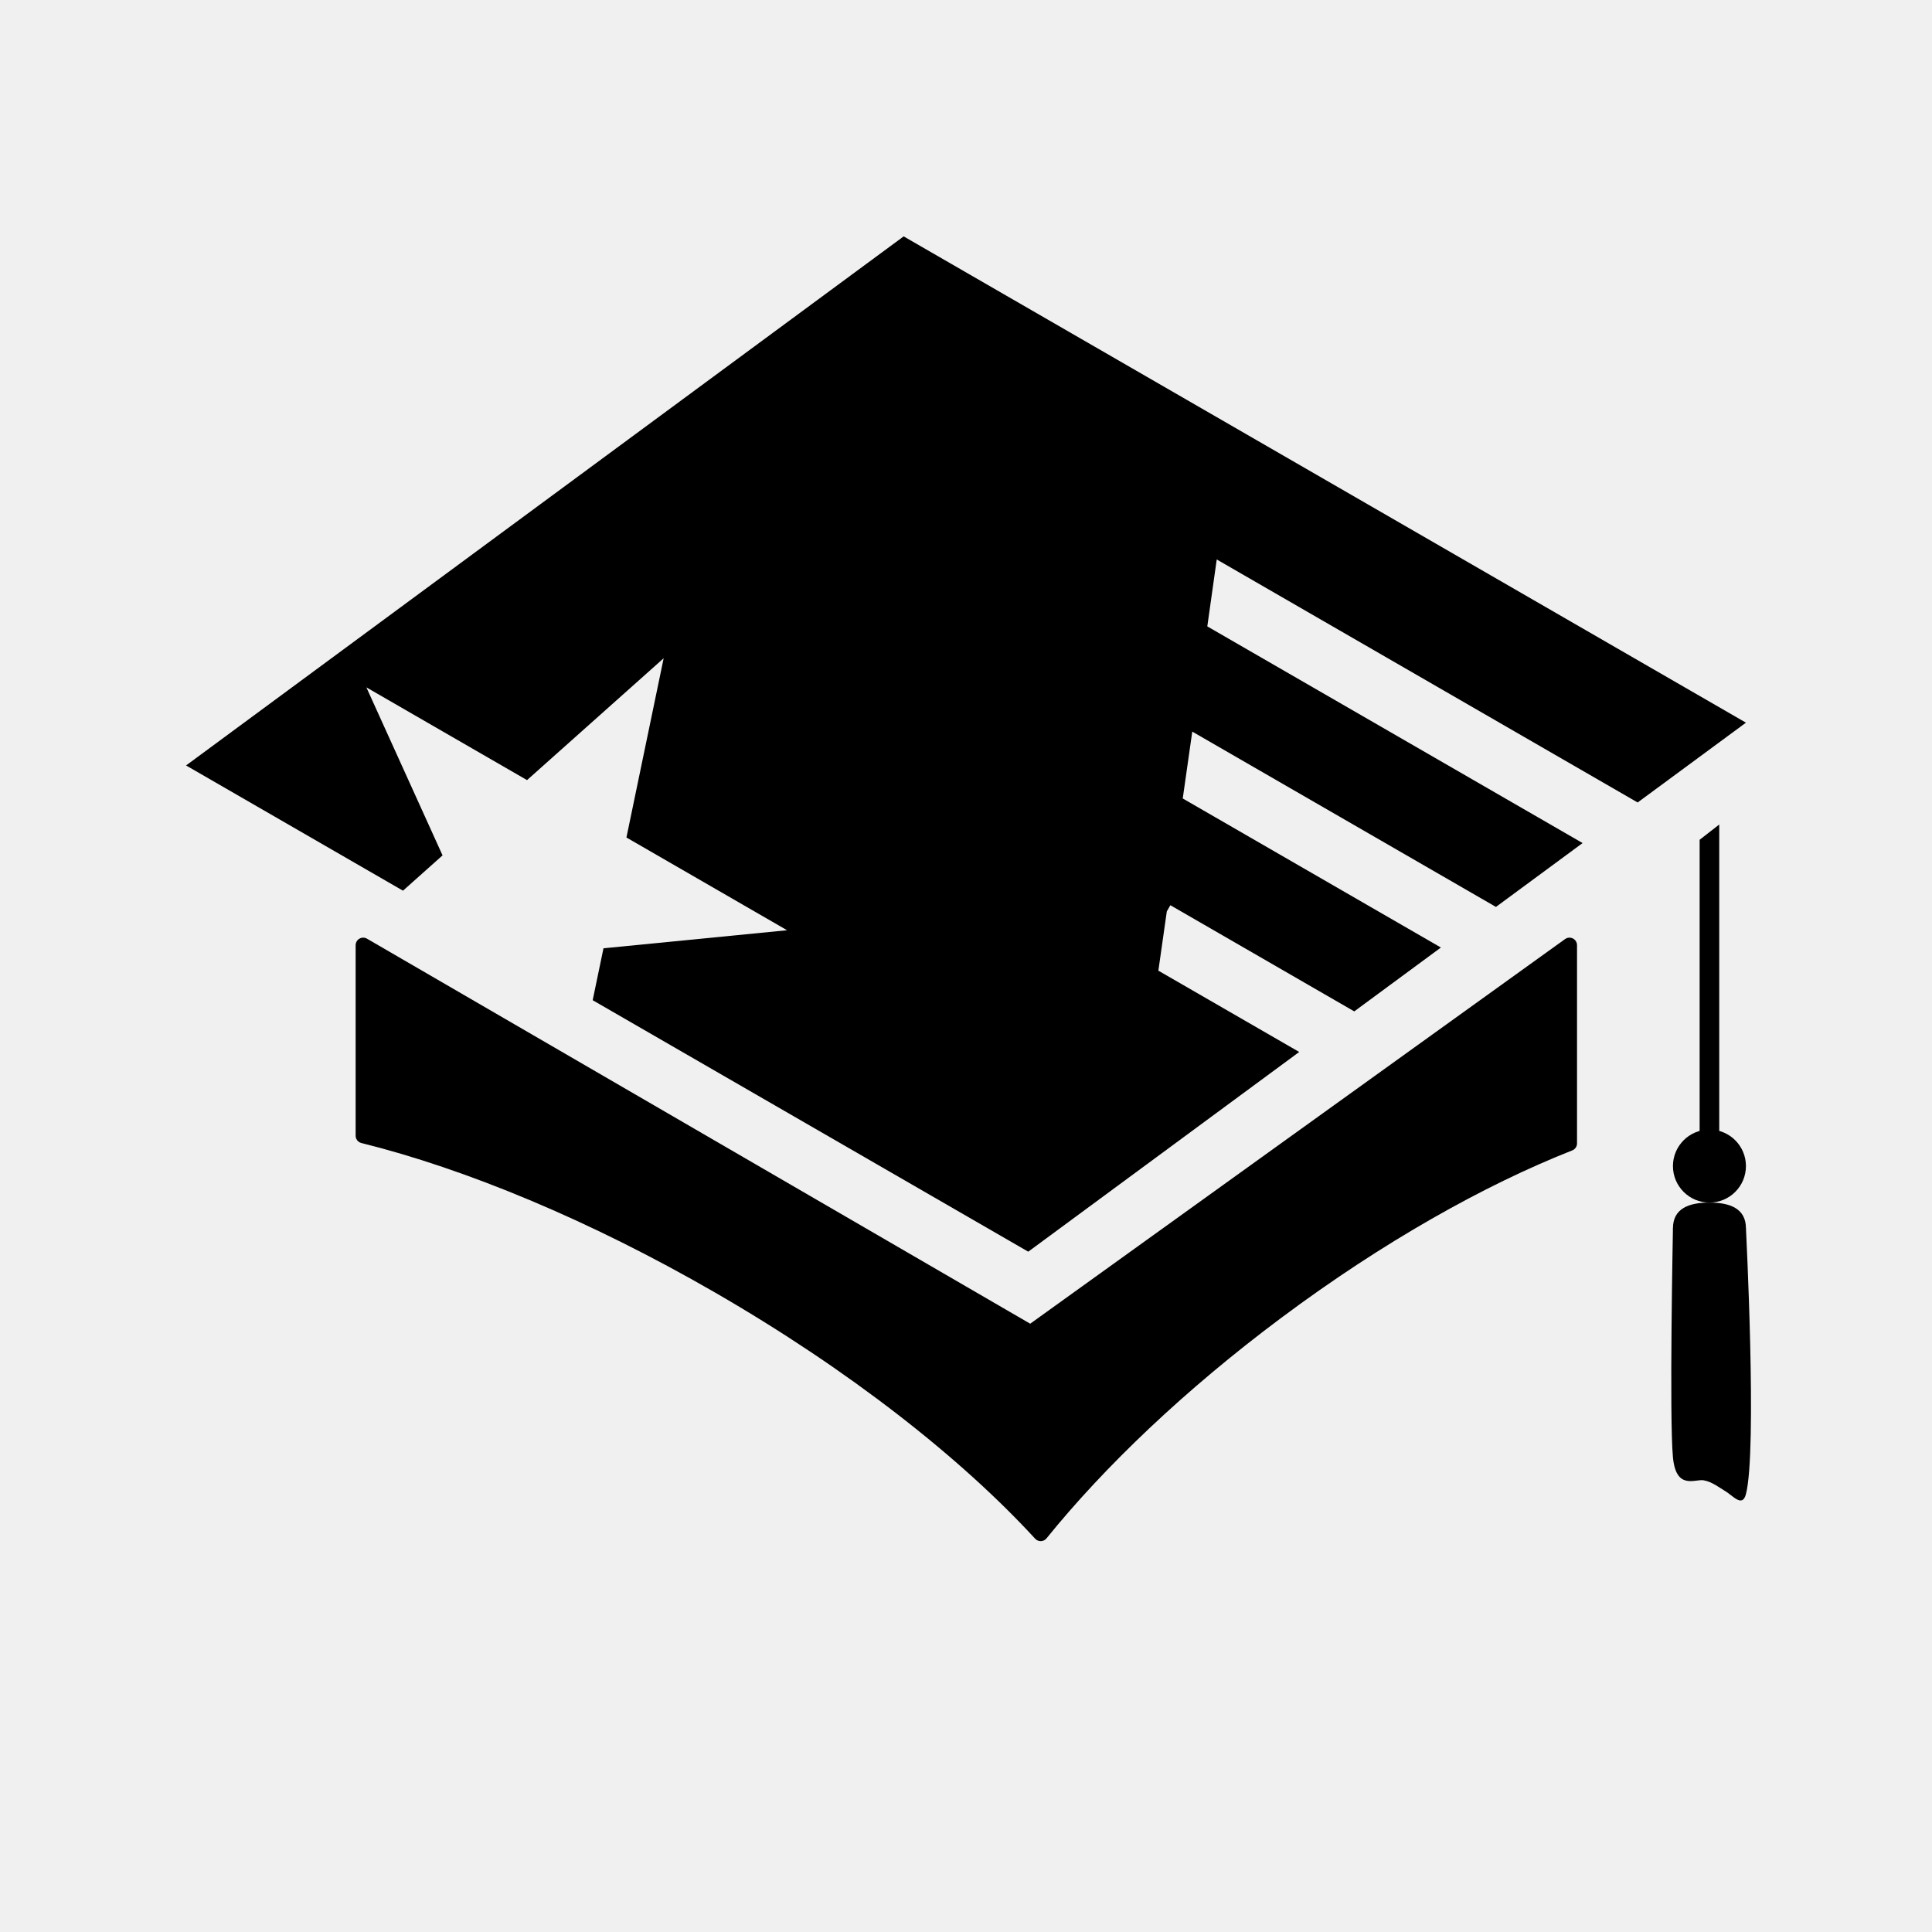
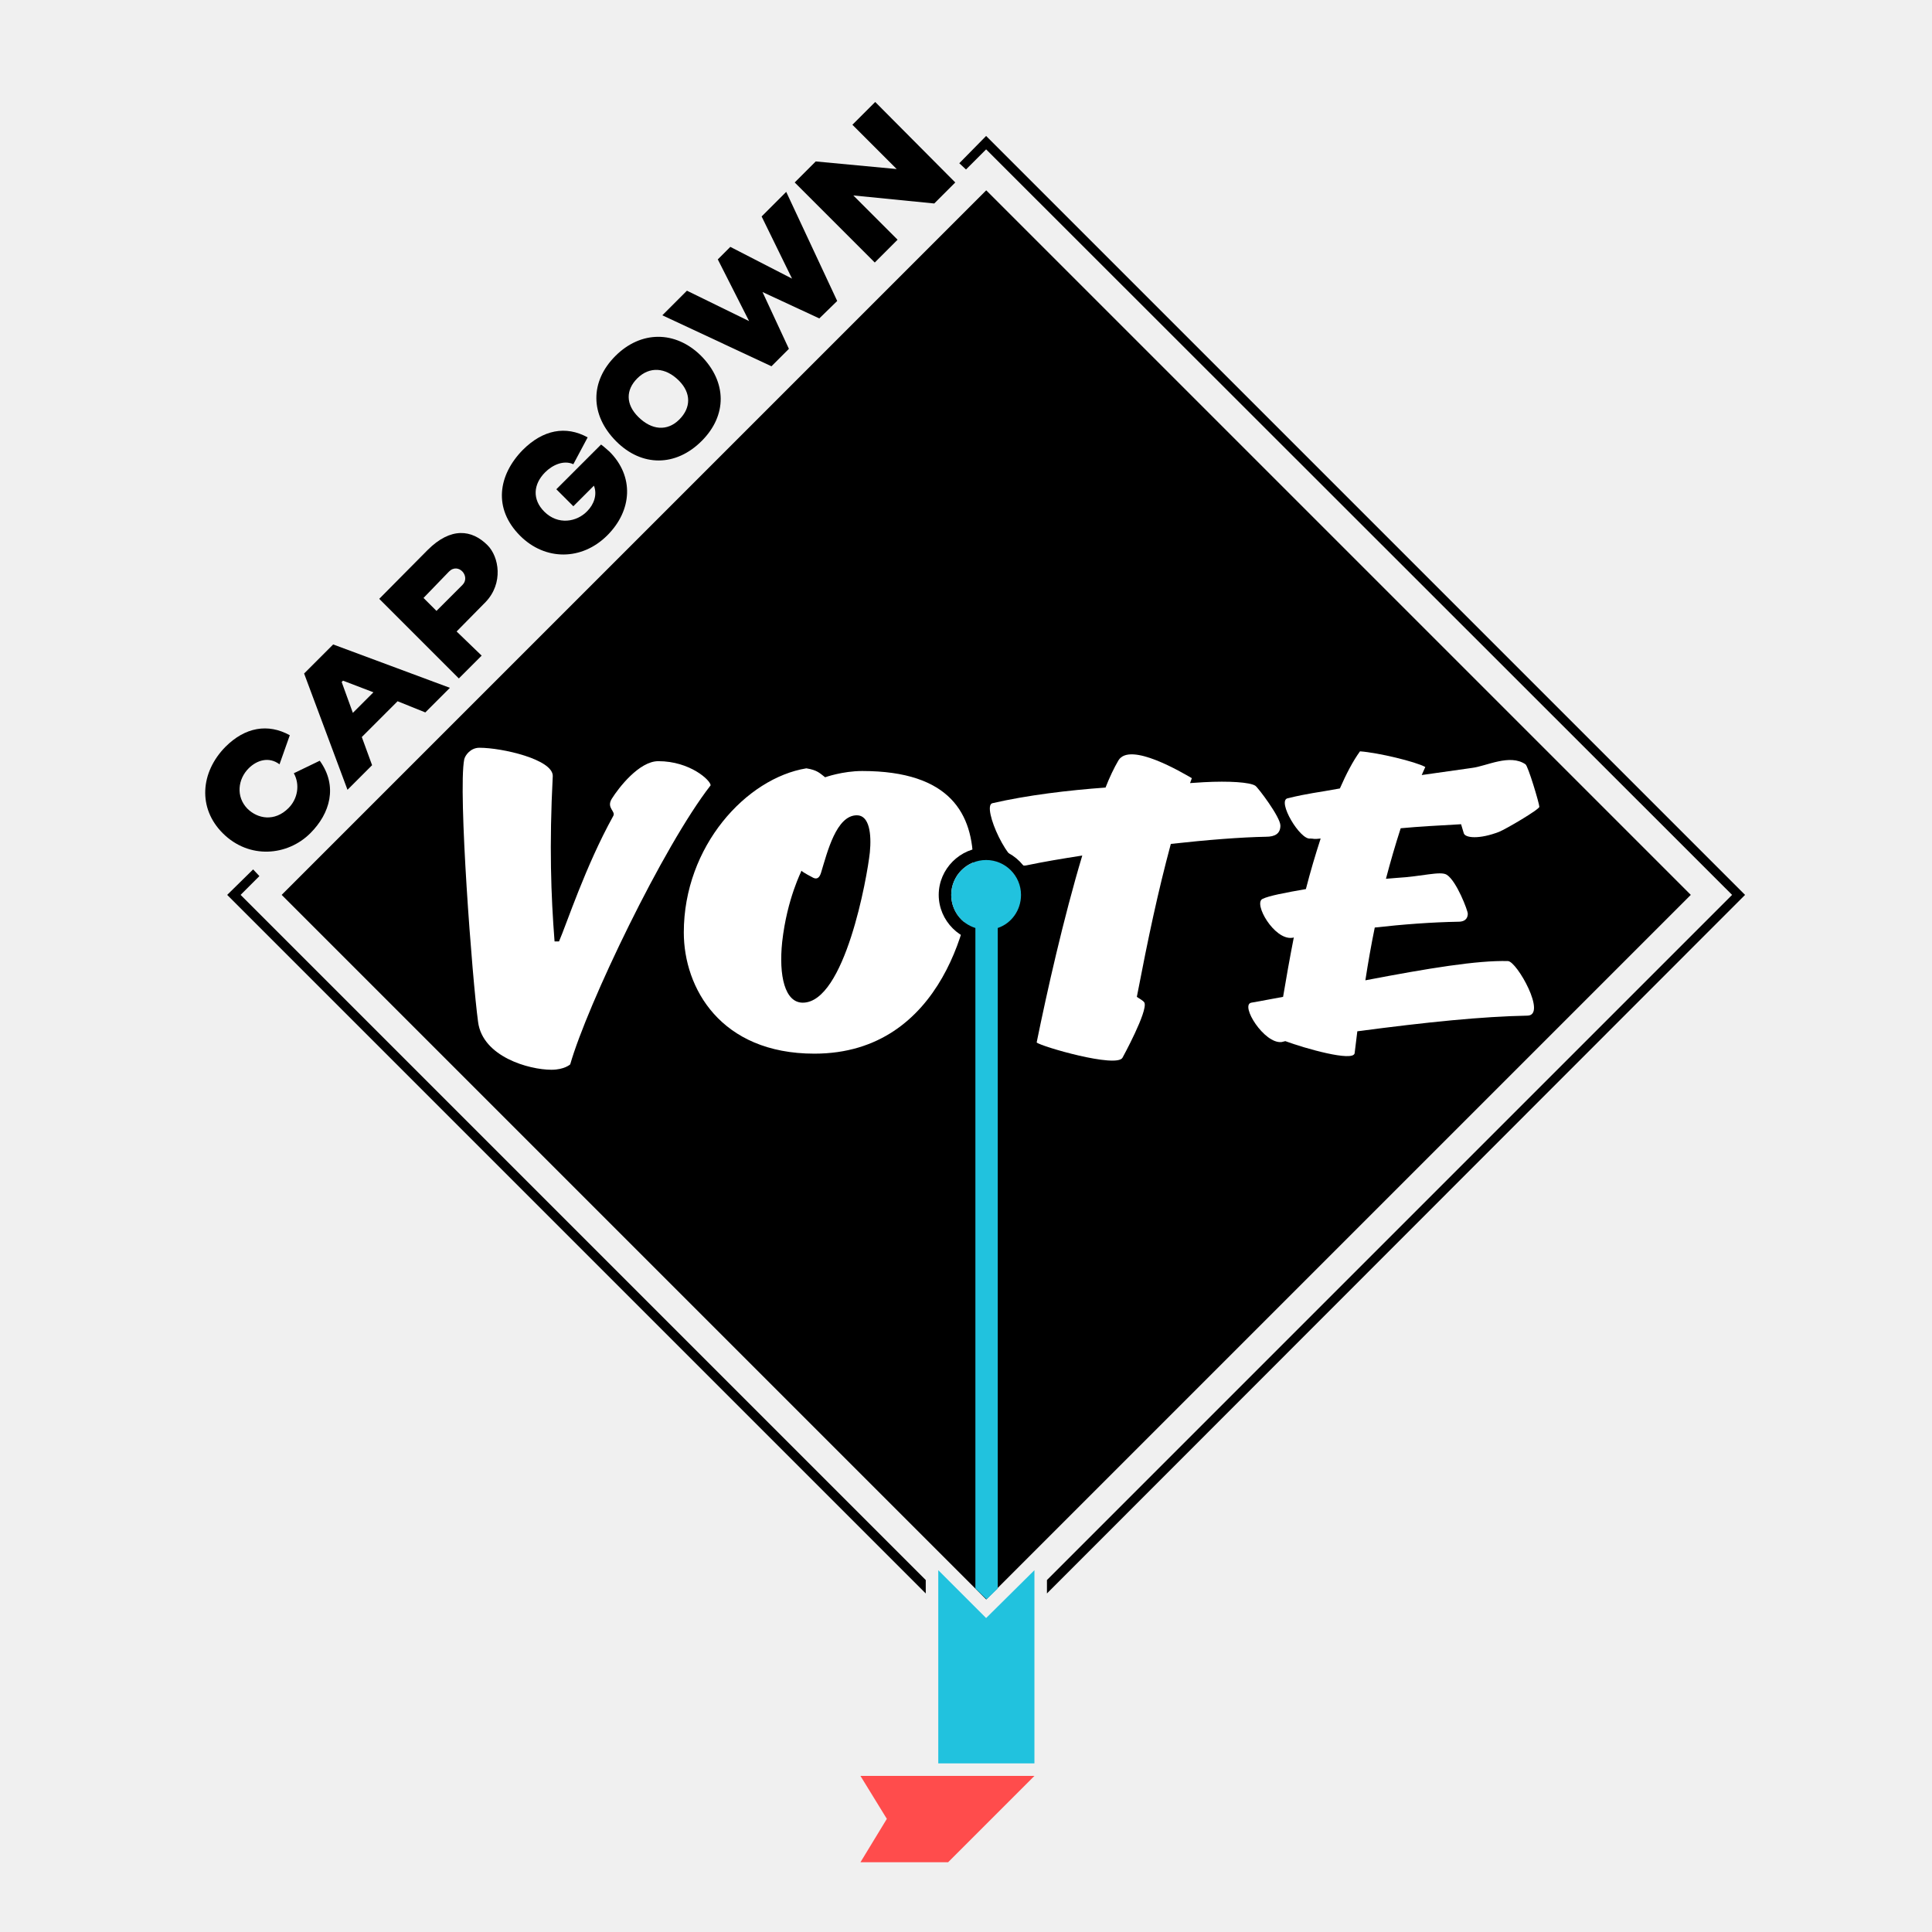
- <svg xmlns="http://www.w3.org/2000/svg" width="100%" height="100%" viewBox="0 0 128 128" version="1.1" xml:space="preserve" style="fill-rule:evenodd;clip-rule:evenodd;stroke-linecap:round;stroke-linejoin:round;stroke-miterlimit:1.5;">
-   <path d="M39.267,66.266l0.715,-3.439l12.164,-1.196l-10.643,-6.145l2.466,-11.875l-9.052,8.073l-10.644,-6.145l5.047,11.132l-2.621,2.339l-14.372,-8.297l47.543,-35.052l55.803,32.218l-7.175,5.287l-27.886,-16.1l-0.625,4.434l24.864,14.355l-5.741,4.231l-20.119,-11.615l-0.631,4.43l17.103,9.875l-5.74,4.231l-12.183,-7.034l-0.236,0.41l-0.559,3.926l9.331,5.387l-17.952,13.231l-28.857,-16.661Z" style="fill-rule:nonzero;" />
-   <g id="Layer2">
-     <path d="M103.982,75.752c-5.883,2.317 -12.656,6.132 -19.372,11.141c-6.412,4.781 -11.795,9.923 -15.662,14.71c-4.968,-5.407 -12.413,-11.258 -21.326,-16.404c-8.377,-4.837 -16.645,-8.239 -23.56,-9.957l0,-12.62l44.221,25.672l35.699,-25.672l0,13.13Z" style="stroke:#000;stroke-width:1px;" />
+ <svg xmlns="http://www.w3.org/2000/svg" width="100%" height="100%" viewBox="0 0 432 432" version="1.1" xml:space="preserve" style="fill-rule:evenodd;clip-rule:evenodd;stroke-linejoin:round;stroke-miterlimit:1.414;">
+   <path id="Mortarboard" d="M378.067,200.099l-157.542,-157.542l-157.542,157.542l157.542,157.541l157.542,-157.541Z" />
+   <g id="Vote">
+     <path d="M136.8,178.6c1.5,-2.4 6.1,-8.4 10.4,-8.4c7.1,0 11.7,4.3 11.7,5.4c-10.6,13.6 -27.6,49.1 -31.4,62.4c0,0 -1.3,1.2 -4.2,1.2c-5,0 -15.4,-2.9 -16.4,-10.7c-1.3,-9.5 -4.5,-51.5 -3.1,-58.7c0.2,-0.9 1.4,-2.6 3.4,-2.6c5.1,0 16.4,2.6 16.4,6.3c-0.8,15.6 -0.4,26.7 0.4,37l1,0c1.7,-3.9 5.9,-16.8 12.1,-28c0.7,-1.1 -1.6,-1.8 -0.3,-3.9Z" style="fill:#fff;fill-rule:nonzero;" />
+     <path d="M180.3,171.8c2.5,0.4 3,1.1 4.2,2c0,0 3.9,-1.4 8.3,-1.4c19.8,0 24.8,9.7 24.8,20.8c0,11.2 -6.6,42.4 -35.5,42.4c-21,0 -29.2,-14.7 -29.2,-27.1c0,-19.3 14,-34.5 27.4,-36.7Zm-0.8,52.4c9.4,0 14.4,-28 15,-33.6c0.4,-4.1 -0.1,-8.3 -2.9,-8.3c-4.6,0 -6.6,8.2 -8,12.8c-0.3,1 -0.8,1.6 -1.7,1.2c-0.4,-0.2 -2.3,-1.2 -2.7,-1.6c0.1,0 -3.2,6.1 -4.3,15.9c-0.8,7.6 0.6,13.6 4.6,13.6Z" style="fill:#fff;fill-rule:nonzero;" />
+     <path d="M221.9,179.6c7.8,-1.8 17,-2.9 25.3,-3.5c0.9,-2.3 1.9,-4.4 2.9,-6.1c2.6,-4.2 14.3,2.8 16.4,4l-0.4,1.1l3.1,-0.2c5.6,-0.3 10.3,0 11.5,0.8c0.6,0.4 5.6,7 5.6,8.9c0,1.8 -1.2,2.5 -3.2,2.5c-5.6,0.1 -13.2,0.7 -21.3,1.6c-2.9,10.8 -5,20.7 -7.6,34.2c0.7,0.5 1.4,0.8 1.7,1.3c0.8,1.9 -4.9,12.3 -4.9,12.3c-1.3,2.4 -18.2,-2.5 -19.2,-3.4c2.3,-11.3 6,-27.8 10.2,-41.8c-4.5,0.7 -8.7,1.4 -12.5,2.2c-3.8,1 -10.1,-13.3 -7.6,-13.9Z" style="fill:#fff;fill-rule:nonzero;" />
+     <path d="M287.9,178.5c5,-1.2 6.3,-1.2 11.7,-2.2c1.4,-3.2 2.9,-6.1 4.5,-8.3c4.1,0.3 12.4,2.3 14.6,3.5l-0.8,1.8l11.3,-1.6c3.2,-0.4 8.4,-3.2 11.9,-0.8c0.6,0.4 3.1,8.8 3.1,9.5c0,0.6 -7.5,5 -9,5.6c-4.4,1.7 -7.6,1.4 -7.9,0.3c-0.3,-1 -0.6,-2 -0.6,-2c-5.2,0.3 -9.2,0.5 -13.5,0.9c-1.2,3.7 -2.3,7.5 -3.3,11.3l2.4,-0.2c5.6,-0.3 9.8,-1.6 11.2,-0.7c2.2,1.4 4.7,8 4.7,8.7c0,0.6 -0.2,1.8 -2.1,1.8c-5.9,0.1 -12.5,0.6 -18.7,1.3c-0.8,3.9 -1.5,7.9 -2.1,11.8c14.1,-2.7 25.1,-4.5 31.9,-4.3c2,0.1 8.8,12.2 4.3,12.2c-10.1,0.2 -22.1,1.4 -38,3.5l-0.6,4.9c-0.3,2 -11.2,-1.1 -15.5,-2.7l-0.8,0.2c-3.9,0.5 -9.4,-8.3 -6.8,-8.8c2.4,-0.4 4.8,-0.9 7.1,-1.3c0.7,-4.2 1.5,-8.7 2.4,-13.3c-0.2,0.1 -0.3,0.1 -0.4,0.1c-4,0.5 -8.7,-7.7 -6.6,-8.7c1.4,-0.7 5.1,-1.4 9.7,-2.2c1,-3.9 2.1,-7.6 3.3,-11.3c-1.7,0.2 -1.5,0 -2.3,0c-2.3,0.4 -7.5,-8.4 -5.1,-9Z" style="fill:#fff;fill-rule:nonzero;" />
  </g>
-   <g id="Layer3">
-     <path d="M113.904,54.626l-1.299,1.012l0,21.618l1.299,0l0,-22.63Z" />
-     <circle cx="113.255" cy="77.256" r="2.418" />
-     <path d="M113.255,79.674c1.334,0 2.418,0.375 2.418,1.71c0,1.334 -4.836,1.334 -4.836,0c0,-1.335 1.083,-1.71 2.418,-1.71Z" />
-     <path d="M115.673,81.384l-4.836,0c0,0 -0.248,12.576 0,15.166c0.209,2.184 1.444,1.431 2.03,1.523c0.554,0.088 1.131,0.542 1.389,0.688c0.548,0.312 1.175,1.154 1.417,0.227c0.754,-2.894 0,-17.604 0,-17.604Z" />
+   <g id="Tassle">
+     <path d="M220.5,192.3c4.3,0 7.8,3.5 7.8,7.8c0,4.3 -3.5,7.8 -7.8,7.8c-4.3,0 -7.8,-3.5 -7.8,-7.8c0,-4.3 3.5,-7.8 7.8,-7.8m0,-2.8c-5.8,0 -10.6,4.8 -10.6,10.6c0,5.8 4.8,10.6 10.6,10.6c5.8,0 10.6,-4.8 10.6,-10.6c0,-5.8 -4.7,-10.6 -10.6,-10.6Z" style="fill-rule:nonzero;" />
+     <path d="M228.3,200.1c0,-4.3 -3.5,-7.8 -7.8,-7.8c-4.3,0 -7.8,3.5 -7.8,7.8c0,3.5 2.2,6.4 5.4,7.4l0,147.7l2.5,2.4l2.5,-2.4l0,-147.7c3,-1 5.2,-3.9 5.2,-7.4Z" style="fill:#21c2de;fill-rule:nonzero;" />
+     <g>
+       <path d="M231.3,397.1l-19.3,0l-19.6,0l5.9,9.6l-5.9,9.7l19.6,0l19.3,-19.3Z" style="fill:#ff4c4c;fill-rule:nonzero;" />
+       <path d="M212,394.3l19.3,0l0,-43.2l-10.8,10.7l-10.7,-10.7l0,43.2l2.2,0Z" style="fill:#21c2de;fill-rule:nonzero;" />
+     </g>
+   </g>
+   <g id="Red_Border">
+     <path d="M220.5,33.4l166.8,166.7l-153.2,153.2l0,3l156.1,-156.2l-169.7,-169.7l-6,6.1l1.5,1.4l4.5,-4.5Z" style="fill-rule:nonzero;" />
+     <path d="M207,353.3l-153.2,-153.2l4.2,-4.2l-1.4,-1.5l-5.8,5.7l156.2,156.2l0,-3Z" style="fill-rule:nonzero;" />
+   </g>
+   <g id="Cap_Gown">
+     <path d="M55.6,171.8c-2.4,2.4 -2.9,6.3 -0.3,9c2.3,2.3 6.1,3 9.2,-0.1c2.1,-2.1 2.6,-5.3 1.2,-7.8l5.8,-2.8c4.1,5.7 2.3,11.8 -2.1,16.2c-5.1,5.1 -13.7,5.9 -19.6,0c-5.6,-5.6 -5,-13.6 0.6,-19.3c4.4,-4.4 9.5,-5.3 14.4,-2.6l-2.3,6.5c-2.4,-1.8 -5.1,-0.9 -6.9,0.9Z" style="fill-rule:nonzero;" />
+     <path d="M88.9,156.8l-8,8l2.3,6.3l-5.5,5.5l-9.7,-26l6.5,-6.5l26.1,9.7l-5.5,5.5l-6.2,-2.5Zm-10,2.6l4.6,-4.6l-6.8,-2.6l-0.3,0.3l2.5,6.9Z" style="fill-rule:nonzero;" />
+     <path d="M107.7,146.6l-5.1,5.1l-17.8,-17.8l10.8,-10.9c5.2,-5.2 9.9,-4.6 13.4,-1.1c2.6,2.6 3.6,8.5 -0.4,12.7l-6.5,6.6l5.6,5.4Zm-13,-12.9l2.9,2.9l5.8,-5.8c1.9,-1.9 -0.9,-5.1 -3,-3l-5.7,5.9Z" style="fill-rule:nonzero;" />
+     <path d="M131.4,97.8l-3.2,6c-2.2,-1 -4.7,0.2 -6.3,1.8c-2.7,2.7 -2.9,6.1 -0.2,8.8c3.1,3.1 7.3,2.3 9.6,-0.1c1.5,-1.5 2.3,-3.7 1.5,-5.7l-4.6,4.6l-3.8,-3.8l10,-10c0.7,0.5 1.3,1.1 1.9,1.6c5.5,5.5 5.1,13.1 -0.5,18.7c-5.7,5.7 -13.9,5.7 -19.5,0.1c-6.1,-6.1 -4.9,-13.6 0.6,-19.2c4.5,-4.5 9.6,-5.5 14.5,-2.8Z" style="fill-rule:nonzero;" />
+     <path d="M137.8,98.7c-5.9,-5.9 -5.9,-13.4 -0.2,-19.1c5.7,-5.7 13.4,-5.7 19.1,-0.1c5.9,5.9 5.9,13.4 0.2,19.1c-5.8,5.8 -13.4,5.8 -19.1,0.1Zm4.7,-14.1c-2.6,2.6 -2.6,5.8 0.2,8.6c3,3 6.5,3.3 9.2,0.6c2.6,-2.6 2.7,-5.9 -0.1,-8.7c-3,-3 -6.6,-3.2 -9.3,-0.5Z" style="fill-rule:nonzero;" />
+     <path d="M177.1,62.3l-6.8,-13.9l5.5,-5.5l11.4,24.4l-4,3.9l-12.7,-5.9l5.9,12.7l-3.9,3.9l-24.4,-11.4l5.5,-5.5l13.9,6.8l-7,-13.8l2.8,-2.8l13.8,7.1Z" style="fill-rule:nonzero;" />
+     <path d="M213.6,40.8l-4.7,4.7l-18.1,-1.8l9.9,9.9l-5.1,5.1l-17.9,-17.9l4.7,-4.7l18.1,1.7l-9.9,-9.9l5.1,-5.1l17.9,18Z" style="fill-rule:nonzero;" />
  </g>
</svg>
